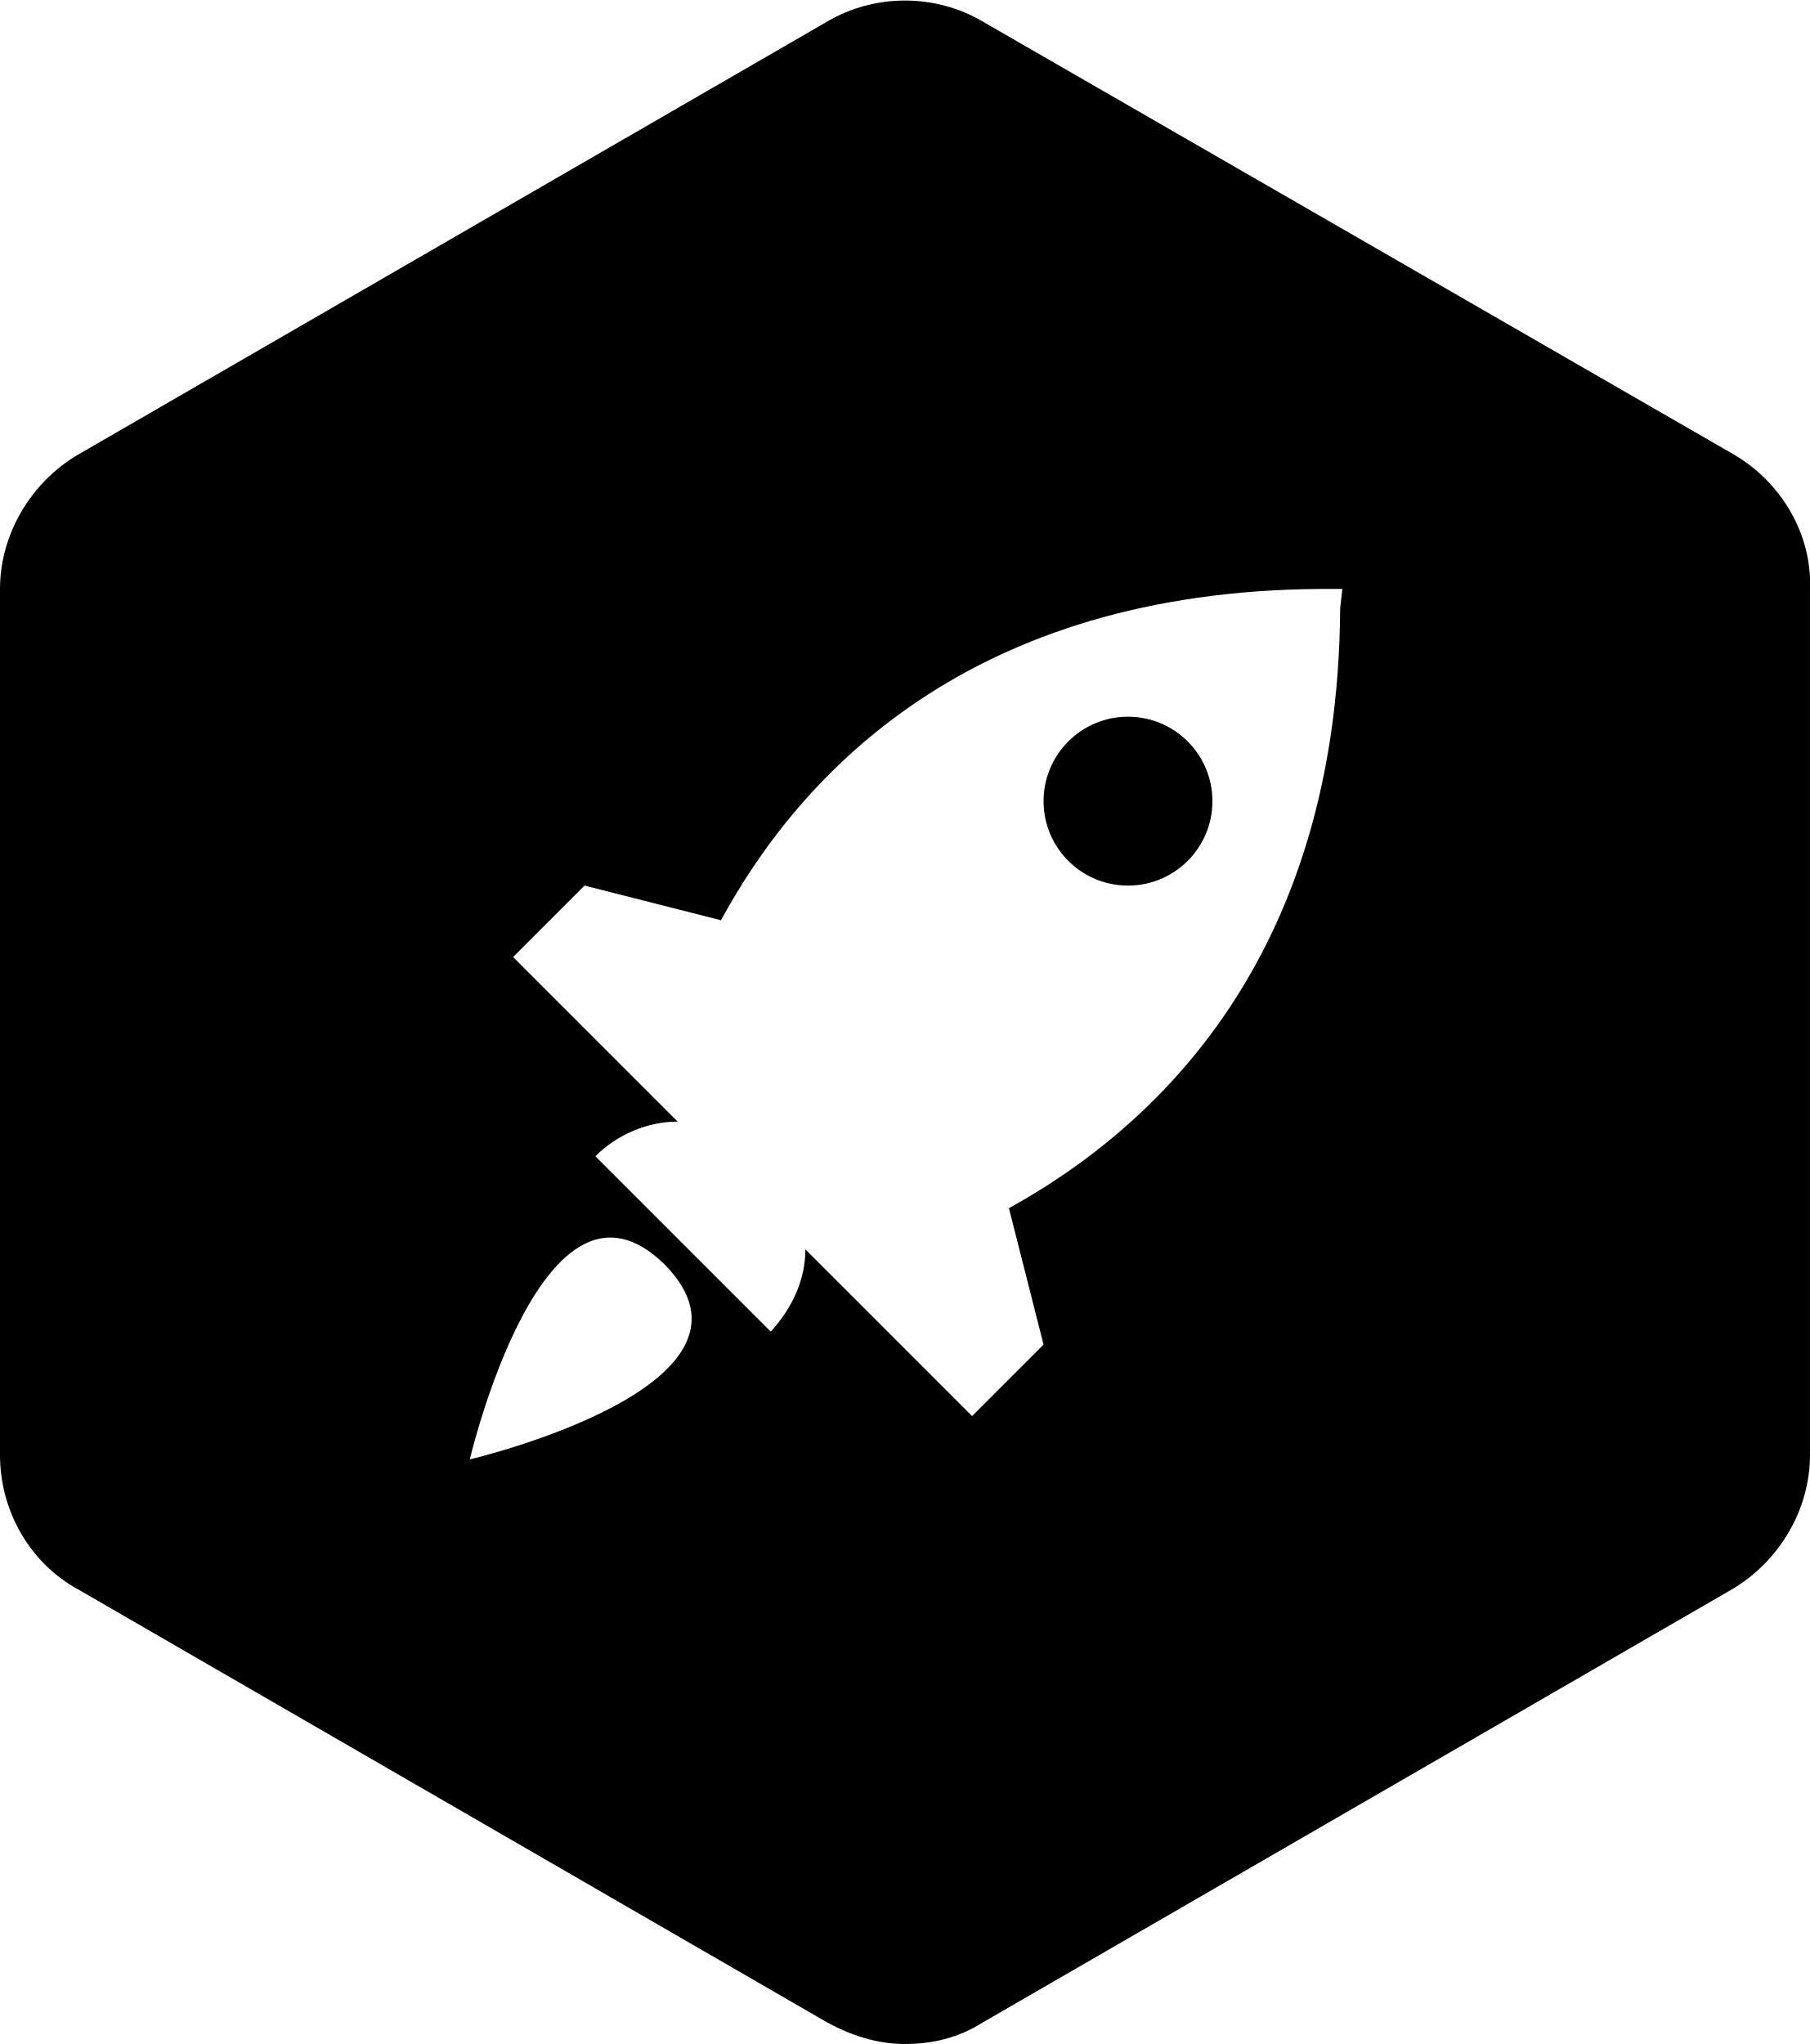
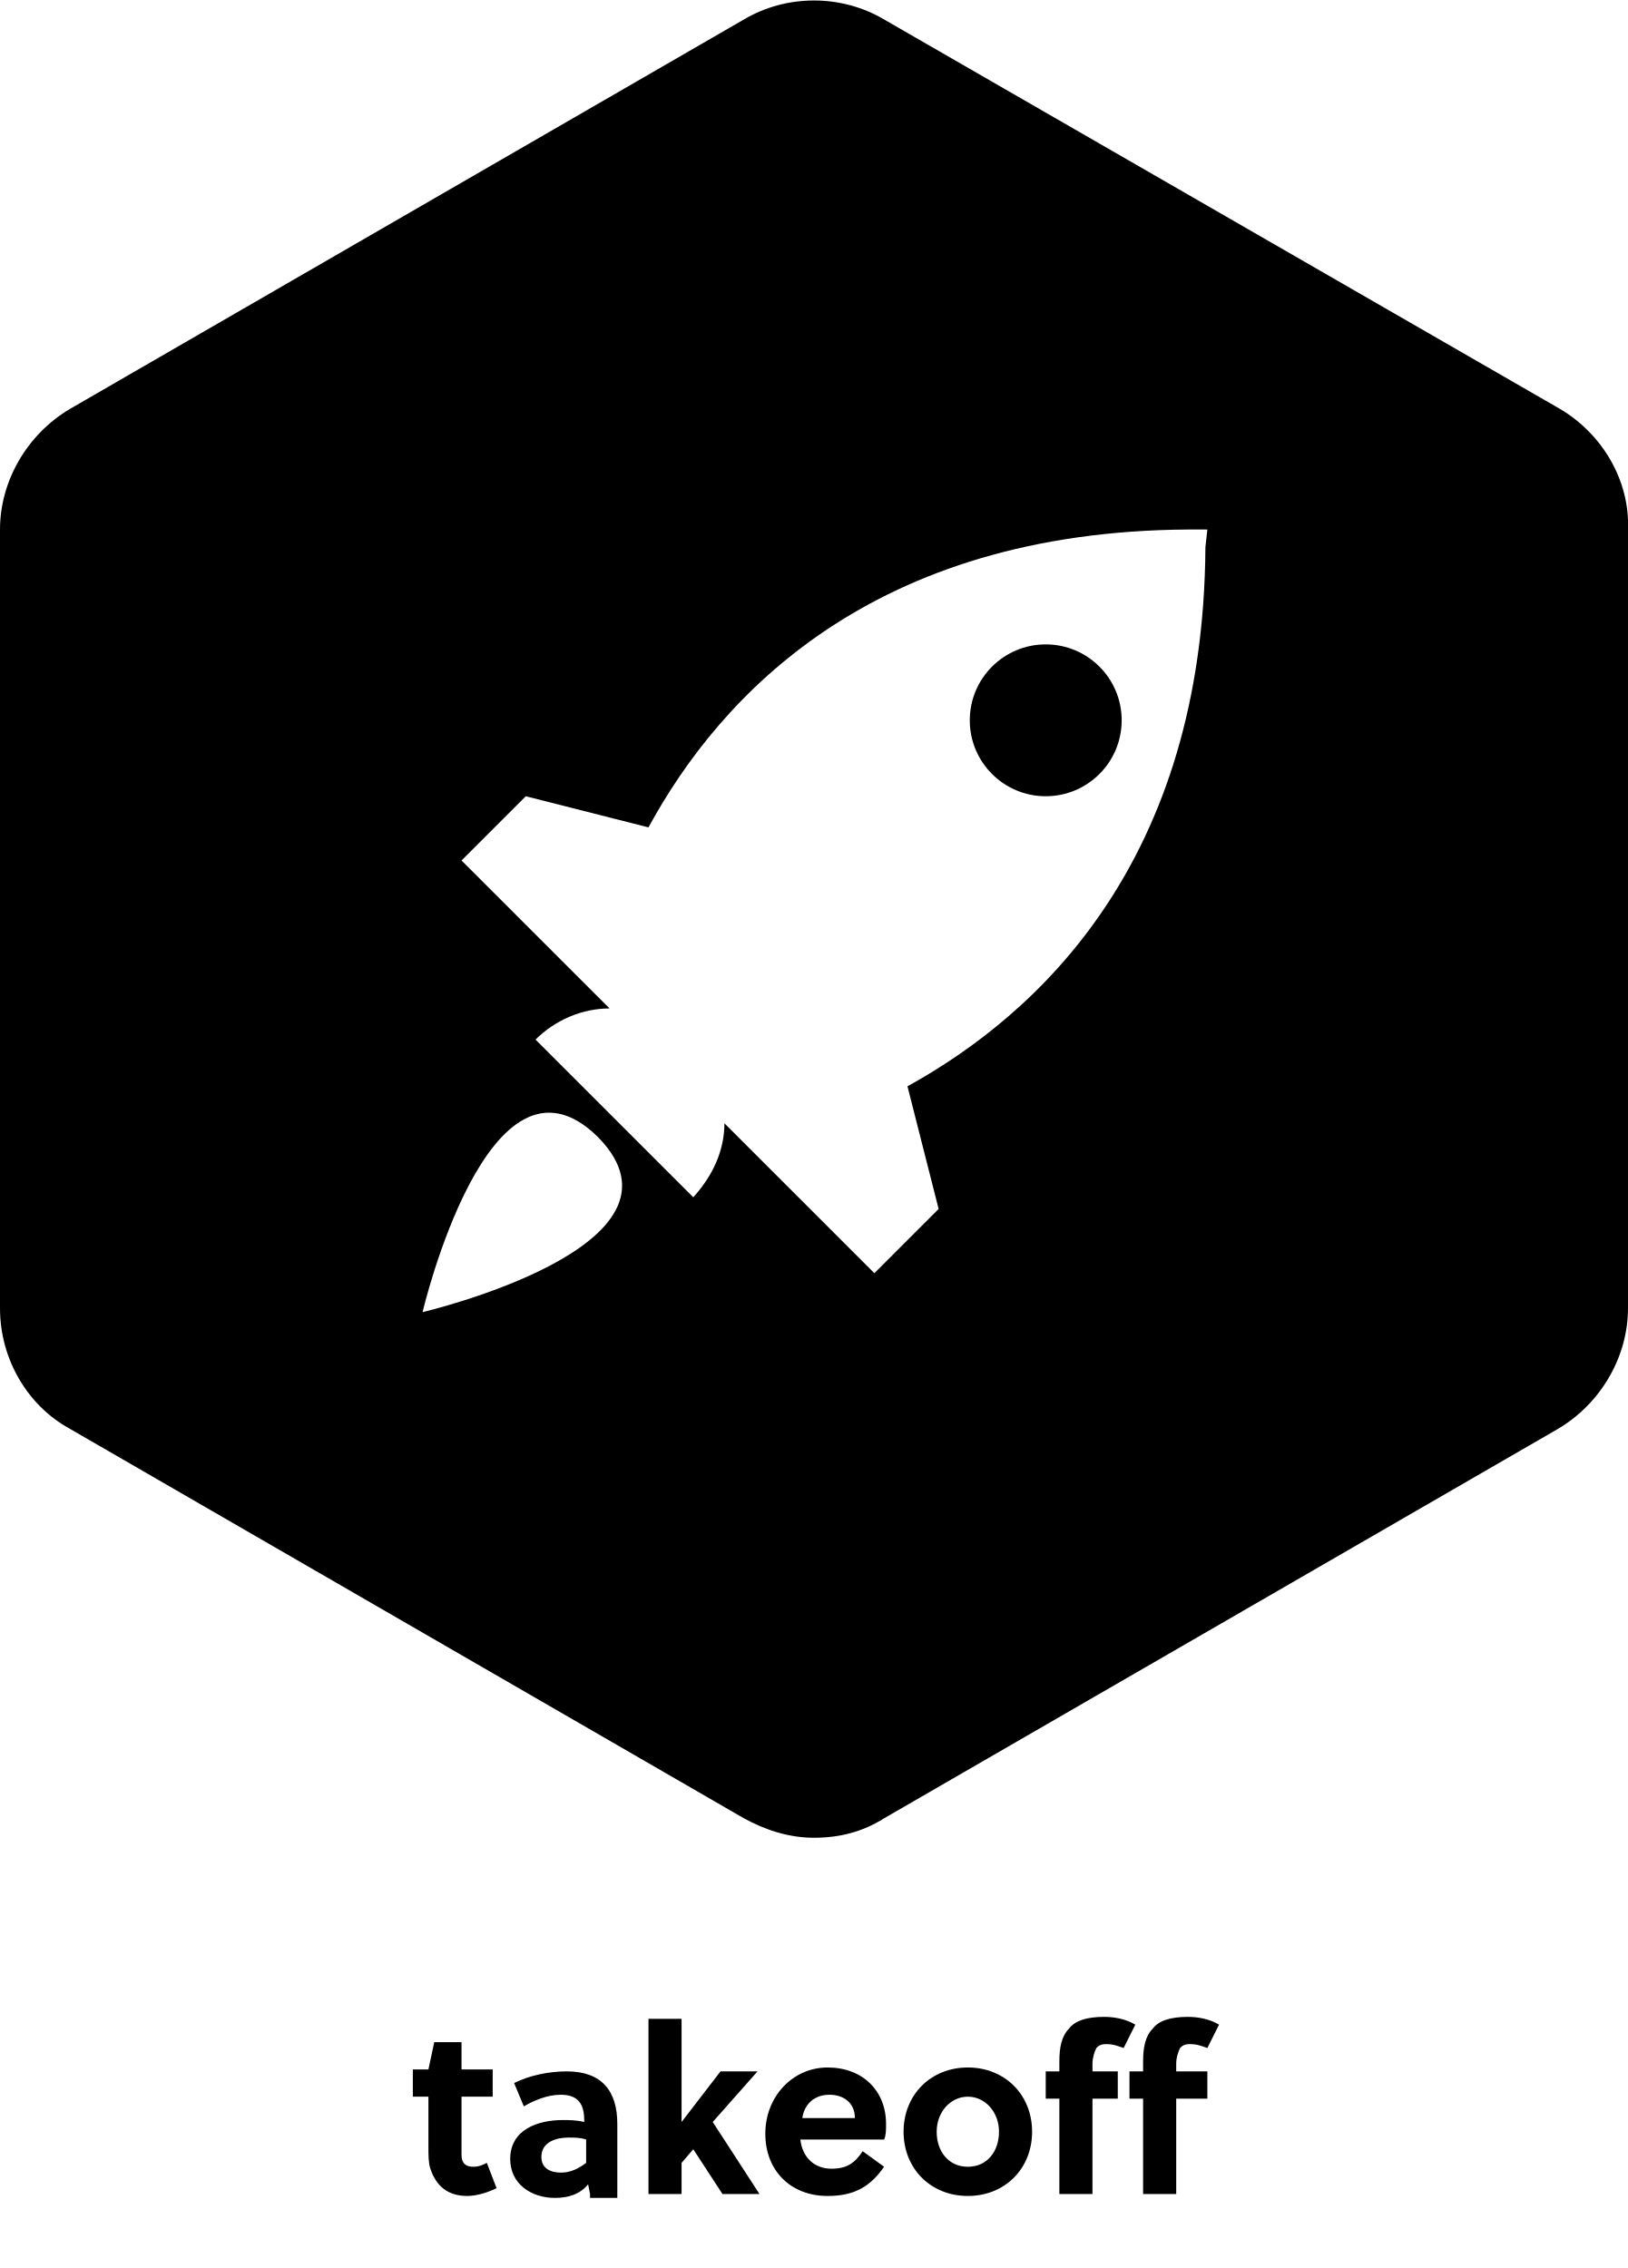
- <svg xmlns="http://www.w3.org/2000/svg" version="1.1" id="Ebene_1" x="0px" y="0px" viewBox="0 0 83.6 94.4" style="enable-background:new 0 0 83.6 94.4;" xml:space="preserve">
-   <circle cx="52.1" cy="37" r="3.9" />
+ <svg xmlns="http://www.w3.org/2000/svg" version="1.1" id="Ebene_1" x="0px" y="0px" viewBox="0 0 83.6 116.5" style="enable-background:new 0 0 83.6 116.5;" xml:space="preserve">
+   <circle cx="53.7" cy="37" r="3.9" />
  <path d="M80.1,21L45.4,1c-2.2-1.3-5-1.3-7.2,0L3.6,21C1.4,22.3,0,24.7,0,27.2v40c0,2.6,1.4,5,3.6,6.2l34.6,20c1.1,0.6,2.3,1,3.6,1  s2.5-0.3,3.6-1l34.6-20c2.2-1.3,3.6-3.7,3.6-6.2v-40C83.7,24.7,82.3,22.3,80.1,21z M21.7,67.4c0,0,3.4-14.5,9-9  C36.2,64,21.7,67.4,21.7,67.4z M61.9,28.1c-0.1,16.2-8.6,24-15.3,27.7l1.6,6.3l-3.3,3.3l-7.7-7.7c0,1.4-0.6,2.7-1.6,3.8l-8.1-8.1  c1-1,2.4-1.6,3.8-1.6l-7.6-7.6l3.3-3.3l6.3,1.6C37,35.7,44.8,27.3,61,27.2h1L61.9,28.1z" />
+   <g>
+     <path d="M23.7,107.8v2.4c0,0.2,0,0.4,0,0.5c0,0.4,0.2,0.6,0.6,0.6c0.3,0,0.5-0.1,0.7-0.2l0.5,1.3c-0.4,0.2-1,0.4-1.5,0.4   c-1,0-1.6-0.5-1.9-1.4c-0.1-0.3-0.1-0.7-0.1-1.1v-2.6h-0.8v-1.4H22l0.3-1.4h1.4v1.4h1.6v1.4H23.7z" />
+     <path d="M30.3,112.7l-0.1-0.5c-0.4,0.5-1,0.7-1.7,0.7c-1.2,0-2.3-0.7-2.3-2c0-1.5,1.4-2,2.7-2c0.3,0,0.7,0,1.1,0.1v-0.1   c0-0.8-0.3-1.3-1.2-1.3c-0.7,0-1.4,0.3-1.9,0.6l-0.5-1.2c0.8-0.4,1.8-0.6,2.7-0.6c1.8,0,2.6,1,2.6,2.7v3.8H30.3z M30.1,109.9   c-0.3-0.1-0.6-0.1-0.9-0.1c-0.6,0-1.4,0.2-1.4,1c0,0.6,0.5,0.8,1,0.8c0.5,0,0.9-0.2,1.3-0.5V109.9z" />
+     <path d="M37.1,112.7l-1.5-2.3l-0.6,0.7v1.6h-1.7v-9h1.7v5.3h0l2-2.6h1.9l-2.3,2.6l2.4,3.7H37.1z" />
+     <path d="M41.1,109.9c0.1,0.9,0.7,1.5,1.6,1.5c0.8,0,1.2-0.3,1.6-0.9l1.1,0.8c-0.7,1-1.5,1.5-2.9,1.5c-1.9,0-3.2-1.3-3.2-3.2   c0-1.9,1.4-3.4,3.2-3.4c1.8,0,3,1.2,3,2.9c0,0.3,0,0.6-0.1,0.8H41.1z M43.9,108.8c0-0.8-0.6-1.2-1.3-1.2c-0.8,0-1.3,0.5-1.4,1.2   H43.9z" />
+     <path d="M53,109.5c0,1.9-1.4,3.3-3.3,3.3c-1.9,0-3.3-1.4-3.3-3.3s1.4-3.3,3.3-3.3C51.6,106.2,53,107.6,53,109.5z M49.7,107.7   c-0.9,0-1.6,0.8-1.6,1.8s0.6,1.8,1.6,1.8s1.6-0.8,1.6-1.8S50.6,107.7,49.7,107.7z" />
+     <path d="M57.7,105.2c-0.3-0.1-0.5-0.2-0.9-0.2c-0.3,0-0.4,0.1-0.5,0.2c-0.1,0.2-0.2,0.5-0.2,0.8v0.4h1.3v1.4h-1.3v4.9h-1.7v-4.9   h-0.7v-1.4h0.7v-0.5c0-0.7,0.1-1.3,0.5-1.7c0.3-0.4,0.9-0.6,1.8-0.6c0.5,0,1.1,0.1,1.6,0.4L57.7,105.2z M62,105.2   c-0.3-0.1-0.5-0.2-0.9-0.2c-0.3,0-0.4,0.1-0.5,0.2c-0.1,0.2-0.2,0.5-0.2,0.8v0.4H62v1.4h-1.6v4.9h-1.7v-4.9H58v-1.4h0.7v-0.5   c0-0.7,0.1-1.3,0.5-1.7c0.3-0.4,0.9-0.6,1.8-0.6c0.5,0,1.1,0.1,1.6,0.4L62,105.2z" />
+   </g>
</svg>
